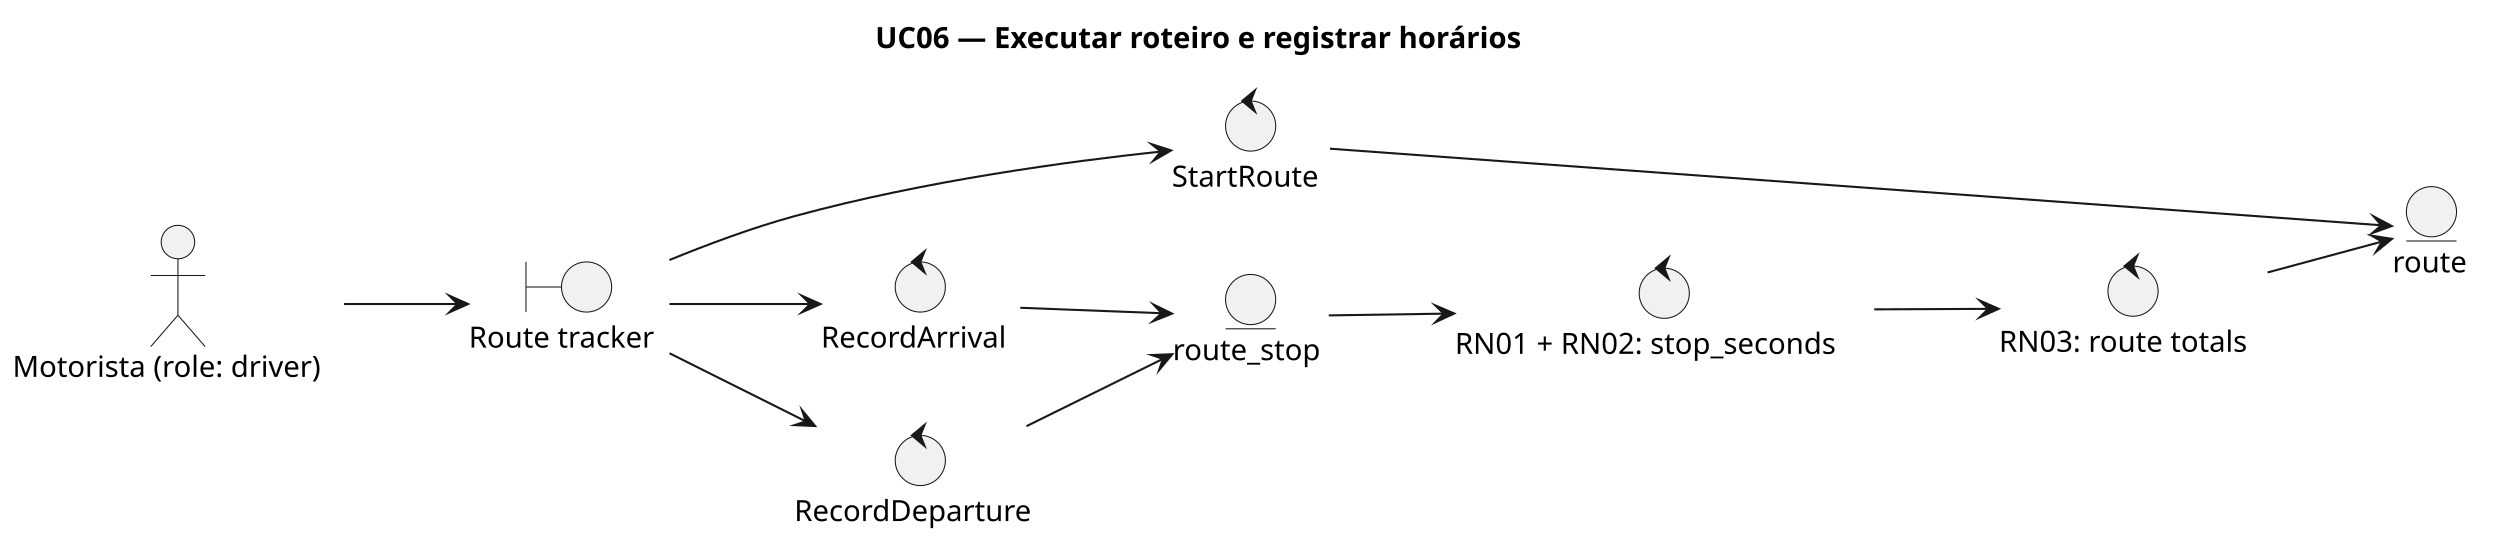
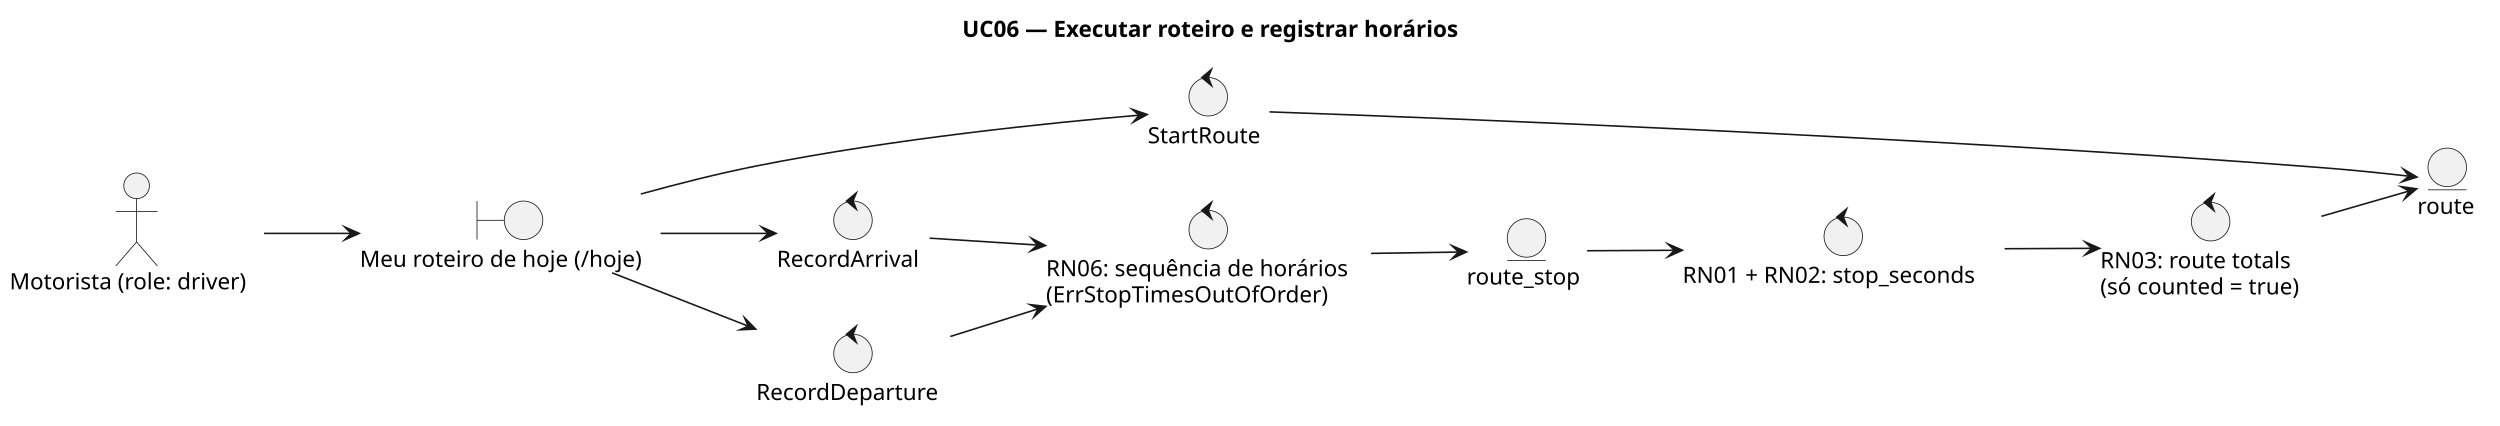
- <svg xmlns="http://www.w3.org/2000/svg" version="1.1" data-diagram-type="DESCRIPTION" style="width:1196px;height:265px;background:#FFFFFF;" width="1196px" height="265px" viewBox="0 0 1196 265" zoomAndPan="magnify" preserveAspectRatio="none" contentStyleType="text/css">
+ <svg xmlns="http://www.w3.org/2000/svg" version="1.1" data-diagram-type="DESCRIPTION" style="width:1558px;height:265px;background:#FFFFFF;" width="1558px" height="265px" viewBox="0 0 1558 265" zoomAndPan="magnify" preserveAspectRatio="none" contentStyleType="text/css">
  <defs />
  <g font-family="sans-serif" lengthAdjust="spacing">
    <g class="title" data-source-line="3">
-       <text x="418.736" y="22.995" fill="#000" font-size="14" textLength="352.386" font-weight="700">UC06 — Executar roteiro e registrar horários</text>
+       <text x="599.691" y="22.995" fill="#000" font-size="14" textLength="352.386" font-weight="700">UC06 — Executar roteiro e registrar horários</text>
    </g>
    <g class="entity" data-qualified-name="Motorista" id="ent0001" data-source-line="5">
      <ellipse cx="85.129" cy="115.797" rx="8" ry="8" fill="#F1F1F1" style="stroke:#181818;stroke-width:0.5;" />
      <path d="M85.129,123.797 L85.129,150.797 M72.129,131.797 L98.129,131.797 M85.129,150.797 L72.129,165.797 M85.129,150.797 L98.129,165.797" style="stroke:#181818;stroke-width:0.5;" fill="none" />
      <text x="6" y="180.292" fill="#000" font-size="14" textLength="158.259">Motorista (role: driver)</text>
    </g>
    <g class="entity" data-qualified-name="B1" id="ent0002" data-source-line="6">
-       <path d="M251.618,125.297 L251.618,149.297 M251.618,137.297 L268.618,137.297" style="stroke:#181818;stroke-width:0.5;" fill="none" />
-       <ellipse cx="280.618" cy="137.297" rx="12" ry="12" fill="#F1F1F1" style="stroke:#181818;stroke-width:0.5;" />
-       <text x="224.26" y="166.292" fill="#000" font-size="14" textLength="95.717">Route tracker</text>
+       <path d="M297.272,125.297 L297.272,149.297 M297.272,137.297 L314.272,137.297" style="stroke:#181818;stroke-width:0.5;" fill="none" />
+       <ellipse cx="326.272" cy="137.297" rx="12" ry="12" fill="#F1F1F1" style="stroke:#181818;stroke-width:0.5;" />
+       <text x="224.26" y="166.292" fill="#000" font-size="14" textLength="187.024">Meu roteiro de hoje (/hoje)</text>
    </g>
    <g class="entity" data-qualified-name="C0" id="ent0003" data-source-line="7">
-       <ellipse cx="598.304" cy="60.297" rx="12" ry="12" fill="#F1F1F1" style="stroke:#181818;stroke-width:0.5;" />
-       <polygon points="594.304,48.297,600.304,43.297,598.304,48.297,600.304,53.297,594.304,48.297" fill="#181818" style="stroke:#181818;stroke-width:1;stroke-linejoin:miter;stroke-miterlimit:10;" />
-       <text x="560.57" y="89.292" fill="#000" font-size="14" textLength="75.469">StartRoute</text>
+       <ellipse cx="752.964" cy="60.297" rx="12" ry="12" fill="#F1F1F1" style="stroke:#181818;stroke-width:0.5;" />
+       <polygon points="748.964,48.297,754.964,43.297,752.964,48.297,754.964,53.297,748.964,48.297" fill="#181818" style="stroke:#181818;stroke-width:1;stroke-linejoin:miter;stroke-miterlimit:10;" />
+       <text x="715.23" y="89.292" fill="#000" font-size="14" textLength="75.469">StartRoute</text>
    </g>
    <g class="entity" data-qualified-name="C1" id="ent0004" data-source-line="8">
-       <ellipse cx="440.269" cy="137.297" rx="12" ry="12" fill="#F1F1F1" style="stroke:#181818;stroke-width:0.5;" />
-       <polygon points="436.269,125.297,442.269,120.297,440.269,125.297,442.269,130.297,436.269,125.297" fill="#181818" style="stroke:#181818;stroke-width:1;stroke-linejoin:miter;stroke-miterlimit:10;" />
-       <text x="392.78" y="166.292" fill="#000" font-size="14" textLength="94.979">RecordArrival</text>
+       <ellipse cx="531.579" cy="137.297" rx="12" ry="12" fill="#F1F1F1" style="stroke:#181818;stroke-width:0.5;" />
+       <polygon points="527.579,125.297,533.579,120.297,531.579,125.297,533.579,130.297,527.579,125.297" fill="#181818" style="stroke:#181818;stroke-width:1;stroke-linejoin:miter;stroke-miterlimit:10;" />
+       <text x="484.09" y="166.292" fill="#000" font-size="14" textLength="94.979">RecordArrival</text>
    </g>
    <g class="entity" data-qualified-name="C2" id="ent0005" data-source-line="9">
-       <ellipse cx="440.276" cy="220.297" rx="12" ry="12" fill="#F1F1F1" style="stroke:#181818;stroke-width:0.5;" />
-       <polygon points="436.276,208.297,442.276,203.297,440.276,208.297,442.276,213.297,436.276,208.297" fill="#181818" style="stroke:#181818;stroke-width:1;stroke-linejoin:miter;stroke-miterlimit:10;" />
-       <text x="379.98" y="249.292" fill="#000" font-size="14" textLength="120.593">RecordDeparture</text>
+       <ellipse cx="531.576" cy="220.297" rx="12" ry="12" fill="#F1F1F1" style="stroke:#181818;stroke-width:0.5;" />
+       <polygon points="527.576,208.297,533.576,203.297,531.576,208.297,533.576,213.297,527.576,208.297" fill="#181818" style="stroke:#181818;stroke-width:1;stroke-linejoin:miter;stroke-miterlimit:10;" />
+       <text x="471.28" y="249.292" fill="#000" font-size="14" textLength="120.593">RecordDeparture</text>
    </g>
-     <g class="entity" data-qualified-name="C3" id="ent0006" data-source-line="10">
-       <ellipse cx="796.183" cy="140.297" rx="12" ry="12" fill="#F1F1F1" style="stroke:#181818;stroke-width:0.5;" />
-       <polygon points="792.183,128.297,798.183,123.297,796.183,128.297,798.183,133.297,792.183,128.297" fill="#181818" style="stroke:#181818;stroke-width:1;stroke-linejoin:miter;stroke-miterlimit:10;" />
-       <text x="696.04" y="169.292" fill="#000" font-size="14" textLength="200.286">RN01 + RN02: stop_seconds</text>
+     <g class="entity" data-qualified-name="C5" id="ent0006" data-source-line="10">
+       <ellipse cx="752.97" cy="143.147" rx="12" ry="12" fill="#F1F1F1" style="stroke:#181818;stroke-width:0.5;" />
+       <polygon points="748.97,131.147,754.97,126.147,752.97,131.147,754.97,136.147,748.97,131.147" fill="#181818" style="stroke:#181818;stroke-width:1;stroke-linejoin:miter;stroke-miterlimit:10;" />
+       <text x="651.88" y="172.142" fill="#000" font-size="14" textLength="202.18">RN06: sequência de horários</text>
+       <text x="651.88" y="188.439" fill="#000" font-size="14" textLength="186.457">(ErrStopTimesOutOfOrder)</text>
    </g>
-     <g class="entity" data-qualified-name="C4" id="ent0007" data-source-line="11">
-       <ellipse cx="1020.438" cy="139.297" rx="12" ry="12" fill="#F1F1F1" style="stroke:#181818;stroke-width:0.5;" />
-       <polygon points="1016.438,127.297,1022.438,122.297,1020.438,127.297,1022.438,132.297,1016.438,127.297" fill="#181818" style="stroke:#181818;stroke-width:1;stroke-linejoin:miter;stroke-miterlimit:10;" />
-       <text x="956.32" y="168.292" fill="#000" font-size="14" textLength="128.235">RN03: route totals</text>
+     <g class="entity" data-qualified-name="C3" id="ent0007" data-source-line="11">
+       <ellipse cx="1148.733" cy="147.297" rx="12" ry="12" fill="#F1F1F1" style="stroke:#181818;stroke-width:0.5;" />
+       <polygon points="1144.733,135.297,1150.733,130.297,1148.733,135.297,1150.733,140.297,1144.733,135.297" fill="#181818" style="stroke:#181818;stroke-width:1;stroke-linejoin:miter;stroke-miterlimit:10;" />
+       <text x="1048.59" y="176.292" fill="#000" font-size="14" textLength="200.286">RN01 + RN02: stop_seconds</text>
    </g>
-     <g class="entity" data-qualified-name="E1" id="ent0008" data-source-line="12">
-       <ellipse cx="598.306" cy="143.297" rx="12" ry="12" fill="#F1F1F1" style="stroke:#181818;stroke-width:0.5;" />
-       <line x1="586.306" y1="157.297" x2="610.306" y2="157.297" style="stroke:#181818;stroke-width:0.5;" />
-       <text x="561.04" y="172.292" fill="#000" font-size="14" textLength="74.532">route_stop</text>
+     <g class="entity" data-qualified-name="C4" id="ent0008" data-source-line="12">
+       <ellipse cx="1377.667" cy="138.147" rx="12" ry="12" fill="#F1F1F1" style="stroke:#181818;stroke-width:0.5;" />
+       <polygon points="1373.667,126.147,1379.667,121.147,1377.667,126.147,1379.667,131.147,1373.667,126.147" fill="#181818" style="stroke:#181818;stroke-width:1;stroke-linejoin:miter;stroke-miterlimit:10;" />
+       <text x="1308.87" y="167.142" fill="#000" font-size="14" textLength="128.235">RN03: route totals</text>
+       <text x="1308.87" y="183.439" fill="#000" font-size="14" textLength="137.594">(só counted = true)</text>
    </g>
-     <g class="entity" data-qualified-name="E2" id="ent0009" data-source-line="13">
-       <ellipse cx="1163.208" cy="101.297" rx="12" ry="12" fill="#F1F1F1" style="stroke:#181818;stroke-width:0.5;" />
-       <line x1="1151.208" y1="115.297" x2="1175.208" y2="115.297" style="stroke:#181818;stroke-width:0.5;" />
-       <text x="1144.56" y="130.292" fill="#000" font-size="14" textLength="37.297">route</text>
+     <g class="entity" data-qualified-name="E1" id="ent0009" data-source-line="13">
+       <ellipse cx="951.326" cy="148.297" rx="12" ry="12" fill="#F1F1F1" style="stroke:#181818;stroke-width:0.5;" />
+       <line x1="939.326" y1="162.297" x2="963.326" y2="162.297" style="stroke:#181818;stroke-width:0.5;" />
+       <text x="914.06" y="177.292" fill="#000" font-size="14" textLength="74.532">route_stop</text>
    </g>
-     <g class="link" data-entity-1="ent0001" data-entity-2="ent0002" id="lnk10" data-source-line="15" data-link-type="dependency">
-       <path d="M164.58,145.447 C184.77,145.447 200.87,145.447 218.92,145.447" style="stroke:#181818;stroke-width:1;" fill="none" id="Motorista-to-B1" />
-       <polygon points="223.92,145.447,214.92,141.447,218.92,145.447,214.92,149.447,223.92,145.447" fill="#181818" style="stroke:#181818;stroke-width:1;stroke-linejoin:miter;stroke-miterlimit:10;" />
+     <g class="entity" data-qualified-name="E2" id="ent0010" data-source-line="14">
+       <ellipse cx="1525.118" cy="104.297" rx="12" ry="12" fill="#F1F1F1" style="stroke:#181818;stroke-width:0.5;" />
+       <line x1="1513.118" y1="118.297" x2="1537.118" y2="118.297" style="stroke:#181818;stroke-width:0.5;" />
+       <text x="1506.47" y="133.292" fill="#000" font-size="14" textLength="37.297">route</text>
    </g>
-     <g class="link" data-entity-1="ent0002" data-entity-2="ent0003" id="lnk11" data-source-line="16" data-link-type="dependency">
-       <path d="M320.25,124.397 C338.59,116.877 359.98,108.917 379.98,103.447 C442.09,86.457 511.619,77.202 555.289,72.502" style="stroke:#181818;stroke-width:1;" fill="none" id="B1-to-C0" />
-       <polygon points="560.26,71.967,550.884,68.953,555.289,72.502,551.74,76.907,560.26,71.967" fill="#181818" style="stroke:#181818;stroke-width:1;stroke-linejoin:miter;stroke-miterlimit:10;" />
+     <g class="link" data-entity-1="ent0001" data-entity-2="ent0002" id="lnk11" data-source-line="16" data-link-type="dependency">
+       <path d="M164.54,145.447 C183.6,145.447 199.17,145.447 218.84,145.447" style="stroke:#181818;stroke-width:1;" fill="none" id="Motorista-to-B1" />
+       <polygon points="223.84,145.447,214.84,141.447,218.84,145.447,214.84,149.447,223.84,145.447" fill="#181818" style="stroke:#181818;stroke-width:1;stroke-linejoin:miter;stroke-miterlimit:10;" />
    </g>
-     <g class="link" data-entity-1="ent0002" data-entity-2="ent0004" id="lnk12" data-source-line="17" data-link-type="dependency">
-       <path d="M320.29,145.447 C342.93,145.447 364.98,145.447 387.56,145.447" style="stroke:#181818;stroke-width:1;" fill="none" id="B1-to-C1" />
-       <polygon points="392.56,145.447,383.56,141.447,387.56,145.447,383.56,149.447,392.56,145.447" fill="#181818" style="stroke:#181818;stroke-width:1;stroke-linejoin:miter;stroke-miterlimit:10;" />
+     <g class="link" data-entity-1="ent0002" data-entity-2="ent0003" id="lnk12" data-source-line="17" data-link-type="dependency">
+       <path d="M399.38,120.907 C422.44,114.527 447.71,108.137 471.28,103.447 C557.74,86.247 655.968,76.382 709.928,71.772" style="stroke:#181818;stroke-width:1;" fill="none" id="B1-to-C0" />
+       <polygon points="714.91,71.347,705.602,68.128,709.928,71.772,706.283,76.098,714.91,71.347" fill="#181818" style="stroke:#181818;stroke-width:1;stroke-linejoin:miter;stroke-miterlimit:10;" />
    </g>
-     <g class="link" data-entity-1="ent0002" data-entity-2="ent0005" id="lnk13" data-source-line="18" data-link-type="dependency">
-       <path d="M320.29,169.007 C342.07,179.887 363.447,190.572 385.487,201.582" style="stroke:#181818;stroke-width:1;" fill="none" id="B1-to-C2" />
-       <polygon points="389.96,203.817,383.696,196.217,385.487,201.582,380.121,203.373,389.96,203.817" fill="#181818" style="stroke:#181818;stroke-width:1;stroke-linejoin:miter;stroke-miterlimit:10;" />
+     <g class="link" data-entity-1="ent0002" data-entity-2="ent0004" id="lnk13" data-source-line="18" data-link-type="dependency">
+       <path d="M411.67,145.447 C436.57,145.447 457.44,145.447 478.67,145.447" style="stroke:#181818;stroke-width:1;" fill="none" id="B1-to-C1" />
+       <polygon points="483.67,145.447,474.67,141.447,478.67,145.447,474.67,149.447,483.67,145.447" fill="#181818" style="stroke:#181818;stroke-width:1;stroke-linejoin:miter;stroke-miterlimit:10;" />
    </g>
-     <g class="link" data-entity-1="ent0003" data-entity-2="ent0009" id="lnk14" data-source-line="19" data-link-type="dependency">
-       <path d="M636.24,71.137 C745.57,79.107 1059.913,101.993 1139.223,107.773" style="stroke:#181818;stroke-width:1;" fill="none" id="C0-to-E2" />
-       <polygon points="1144.21,108.137,1135.525,103.493,1139.223,107.773,1134.943,111.472,1144.21,108.137" fill="#181818" style="stroke:#181818;stroke-width:1;stroke-linejoin:miter;stroke-miterlimit:10;" />
+     <g class="link" data-entity-1="ent0002" data-entity-2="ent0005" id="lnk14" data-source-line="19" data-link-type="dependency">
+       <path d="M381.46,170.017 C409.76,181.107 438.374,192.323 466.304,203.263" style="stroke:#181818;stroke-width:1;" fill="none" id="B1-to-C2" />
+       <polygon points="470.96,205.087,464.039,198.08,466.304,203.263,461.121,205.529,470.96,205.087" fill="#181818" style="stroke:#181818;stroke-width:1;stroke-linejoin:miter;stroke-miterlimit:10;" />
    </g>
-     <g class="link" data-entity-1="ent0004" data-entity-2="ent0008" id="lnk15" data-source-line="20" data-link-type="dependency">
-       <path d="M488.09,147.247 C511.34,148.147 534.014,149.016 555.694,149.846" style="stroke:#181818;stroke-width:1;" fill="none" id="C1-to-E1" />
-       <polygon points="560.69,150.037,551.85,145.695,555.694,149.846,551.544,153.69,560.69,150.037" fill="#181818" style="stroke:#181818;stroke-width:1;stroke-linejoin:miter;stroke-miterlimit:10;" />
+     <g class="link" data-entity-1="ent0003" data-entity-2="ent0010" id="lnk15" data-source-line="20" data-link-type="dependency">
+       <path d="M791.17,69.717 C894.96,73.407 1196.51,85.087 1446.47,104.447 C1467.01,106.037 1485.562,107.991 1501.282,109.781" style="stroke:#181818;stroke-width:1;" fill="none" id="C0-to-E2" />
+       <polygon points="1506.25,110.347,1497.76,105.354,1501.282,109.781,1496.855,113.303,1506.25,110.347" fill="#181818" style="stroke:#181818;stroke-width:1;stroke-linejoin:miter;stroke-miterlimit:10;" />
    </g>
-     <g class="link" data-entity-1="ent0005" data-entity-2="ent0008" id="lnk16" data-source-line="21" data-link-type="dependency">
-       <path d="M491.07,203.877 C513.72,192.697 535.566,181.92 556.336,171.67" style="stroke:#181818;stroke-width:1;" fill="none" id="C2-to-E1" />
-       <polygon points="560.82,169.457,550.979,169.853,556.336,171.67,554.519,177.027,560.82,169.457" fill="#181818" style="stroke:#181818;stroke-width:1;stroke-linejoin:miter;stroke-miterlimit:10;" />
+     <g class="link" data-entity-1="ent0004" data-entity-2="ent0006" id="lnk16" data-source-line="21" data-link-type="dependency">
+       <path d="M579.37,148.437 C600.52,149.787 621.38,151.12 646.57,152.72" style="stroke:#181818;stroke-width:1;" fill="none" id="C1-to-C5" />
+       <polygon points="651.56,153.037,642.832,148.474,646.57,152.72,642.325,156.458,651.56,153.037" fill="#181818" style="stroke:#181818;stroke-width:1;stroke-linejoin:miter;stroke-miterlimit:10;" />
    </g>
-     <g class="link" data-entity-1="ent0008" data-entity-2="ent0006" id="lnk17" data-source-line="22" data-link-type="dependency">
-       <path d="M635.69,150.887 C652.84,150.627 669.221,150.371 690.701,150.051" style="stroke:#181818;stroke-width:1;" fill="none" id="E1-to-C3" />
-       <polygon points="695.7,149.977,686.641,146.111,690.701,150.051,686.761,154.11,695.7,149.977" fill="#181818" style="stroke:#181818;stroke-width:1;stroke-linejoin:miter;stroke-miterlimit:10;" />
+     <g class="link" data-entity-1="ent0005" data-entity-2="ent0006" id="lnk17" data-source-line="22" data-link-type="dependency">
+       <path d="M592.24,209.687 C610.64,203.897 626.65,198.857 647,192.457" style="stroke:#181818;stroke-width:1;" fill="none" id="C2-to-C5" />
+       <polygon points="651.77,190.957,641.985,189.841,647,192.457,644.385,197.473,651.77,190.957" fill="#181818" style="stroke:#181818;stroke-width:1;stroke-linejoin:miter;stroke-miterlimit:10;" />
    </g>
-     <g class="link" data-entity-1="ent0006" data-entity-2="ent0007" id="lnk18" data-source-line="23" data-link-type="dependency">
-       <path d="M896.61,147.997 C916.84,147.907 932.59,147.838 951.14,147.758" style="stroke:#181818;stroke-width:1;" fill="none" id="C3-to-C4" />
-       <polygon points="956.14,147.737,947.123,143.776,951.14,147.758,947.157,151.776,956.14,147.737" fill="#181818" style="stroke:#181818;stroke-width:1;stroke-linejoin:miter;stroke-miterlimit:10;" />
+     <g class="link" data-entity-1="ent0006" data-entity-2="ent0009" id="lnk18" data-source-line="23" data-link-type="dependency">
+       <path d="M854.44,157.917 C875.77,157.587 891.951,157.343 908.961,157.083" style="stroke:#181818;stroke-width:1;" fill="none" id="C5-to-E1" />
+       <polygon points="913.96,157.007,904.9,153.145,908.961,157.083,905.022,161.144,913.96,157.007" fill="#181818" style="stroke:#181818;stroke-width:1;stroke-linejoin:miter;stroke-miterlimit:10;" />
    </g>
-     <g class="link" data-entity-1="ent0007" data-entity-2="ent0009" id="lnk19" data-source-line="24" data-link-type="dependency">
-       <path d="M1084.82,130.337 C1106.57,124.467 1124.393,119.662 1139.523,115.572" style="stroke:#181818;stroke-width:1;" fill="none" id="C4-to-E2" />
-       <polygon points="1144.35,114.267,1134.618,112.754,1139.523,115.572,1136.706,120.477,1144.35,114.267" fill="#181818" style="stroke:#181818;stroke-width:1;stroke-linejoin:miter;stroke-miterlimit:10;" />
+     <g class="link" data-entity-1="ent0009" data-entity-2="ent0007" id="lnk19" data-source-line="24" data-link-type="dependency">
+       <path d="M989.08,156.257 C1006.1,156.177 1022.24,156.093 1043.47,155.983" style="stroke:#181818;stroke-width:1;" fill="none" id="E1-to-C3" />
+       <polygon points="1048.47,155.957,1039.449,152.004,1043.47,155.983,1039.491,160.003,1048.47,155.957" fill="#181818" style="stroke:#181818;stroke-width:1;stroke-linejoin:miter;stroke-miterlimit:10;" />
+     </g>
+     <g class="link" data-entity-1="ent0007" data-entity-2="ent0008" id="lnk20" data-source-line="25" data-link-type="dependency">
+       <path d="M1249.27,155.007 C1269.28,154.917 1284.87,154.848 1303.51,154.768" style="stroke:#181818;stroke-width:1;" fill="none" id="C3-to-C4" />
+       <polygon points="1308.51,154.747,1299.493,150.786,1303.51,154.768,1299.527,158.785,1308.51,154.747" fill="#181818" style="stroke:#181818;stroke-width:1;stroke-linejoin:miter;stroke-miterlimit:10;" />
+     </g>
+     <g class="link" data-entity-1="ent0008" data-entity-2="ent0010" id="lnk21" data-source-line="26" data-link-type="dependency">
+       <path d="M1446.71,134.797 C1468.59,128.477 1486.246,123.383 1501.286,119.043" style="stroke:#181818;stroke-width:1;" fill="none" id="C4-to-E2" />
+       <polygon points="1506.09,117.657,1496.334,116.309,1501.286,119.043,1498.552,123.995,1506.09,117.657" fill="#181818" style="stroke:#181818;stroke-width:1;stroke-linejoin:miter;stroke-miterlimit:10;" />
    </g>
  </g>
</svg>
